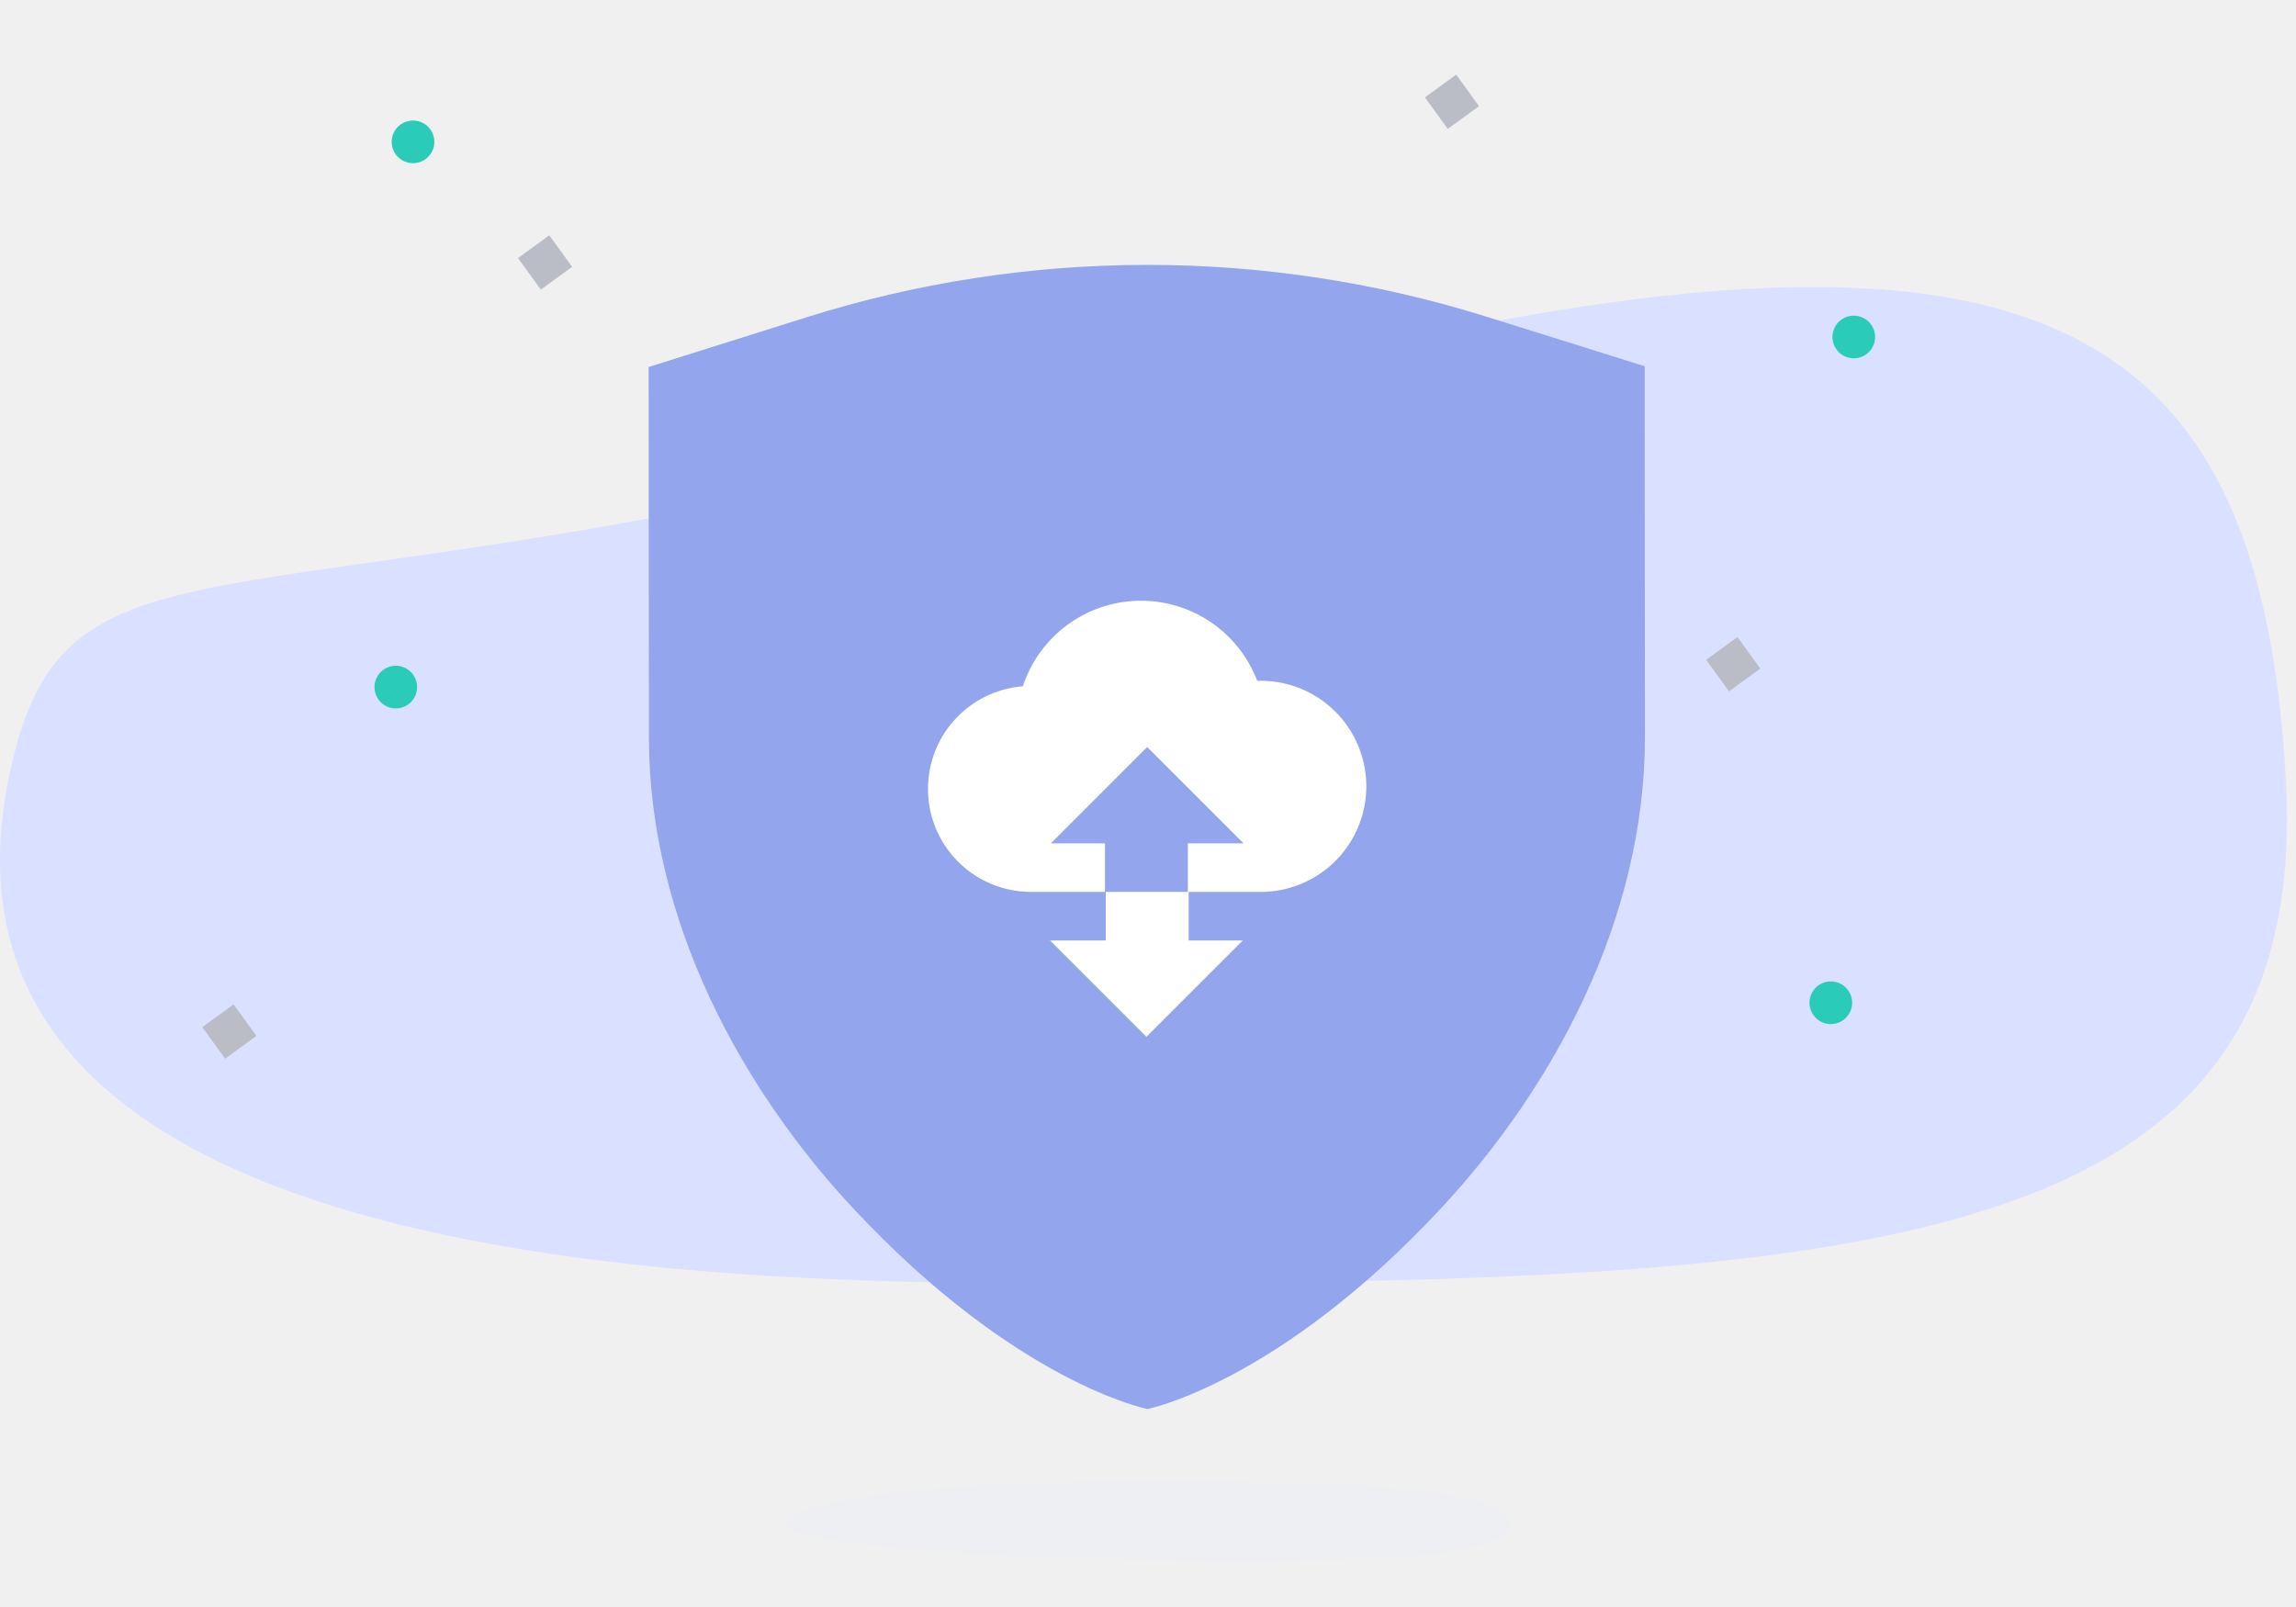
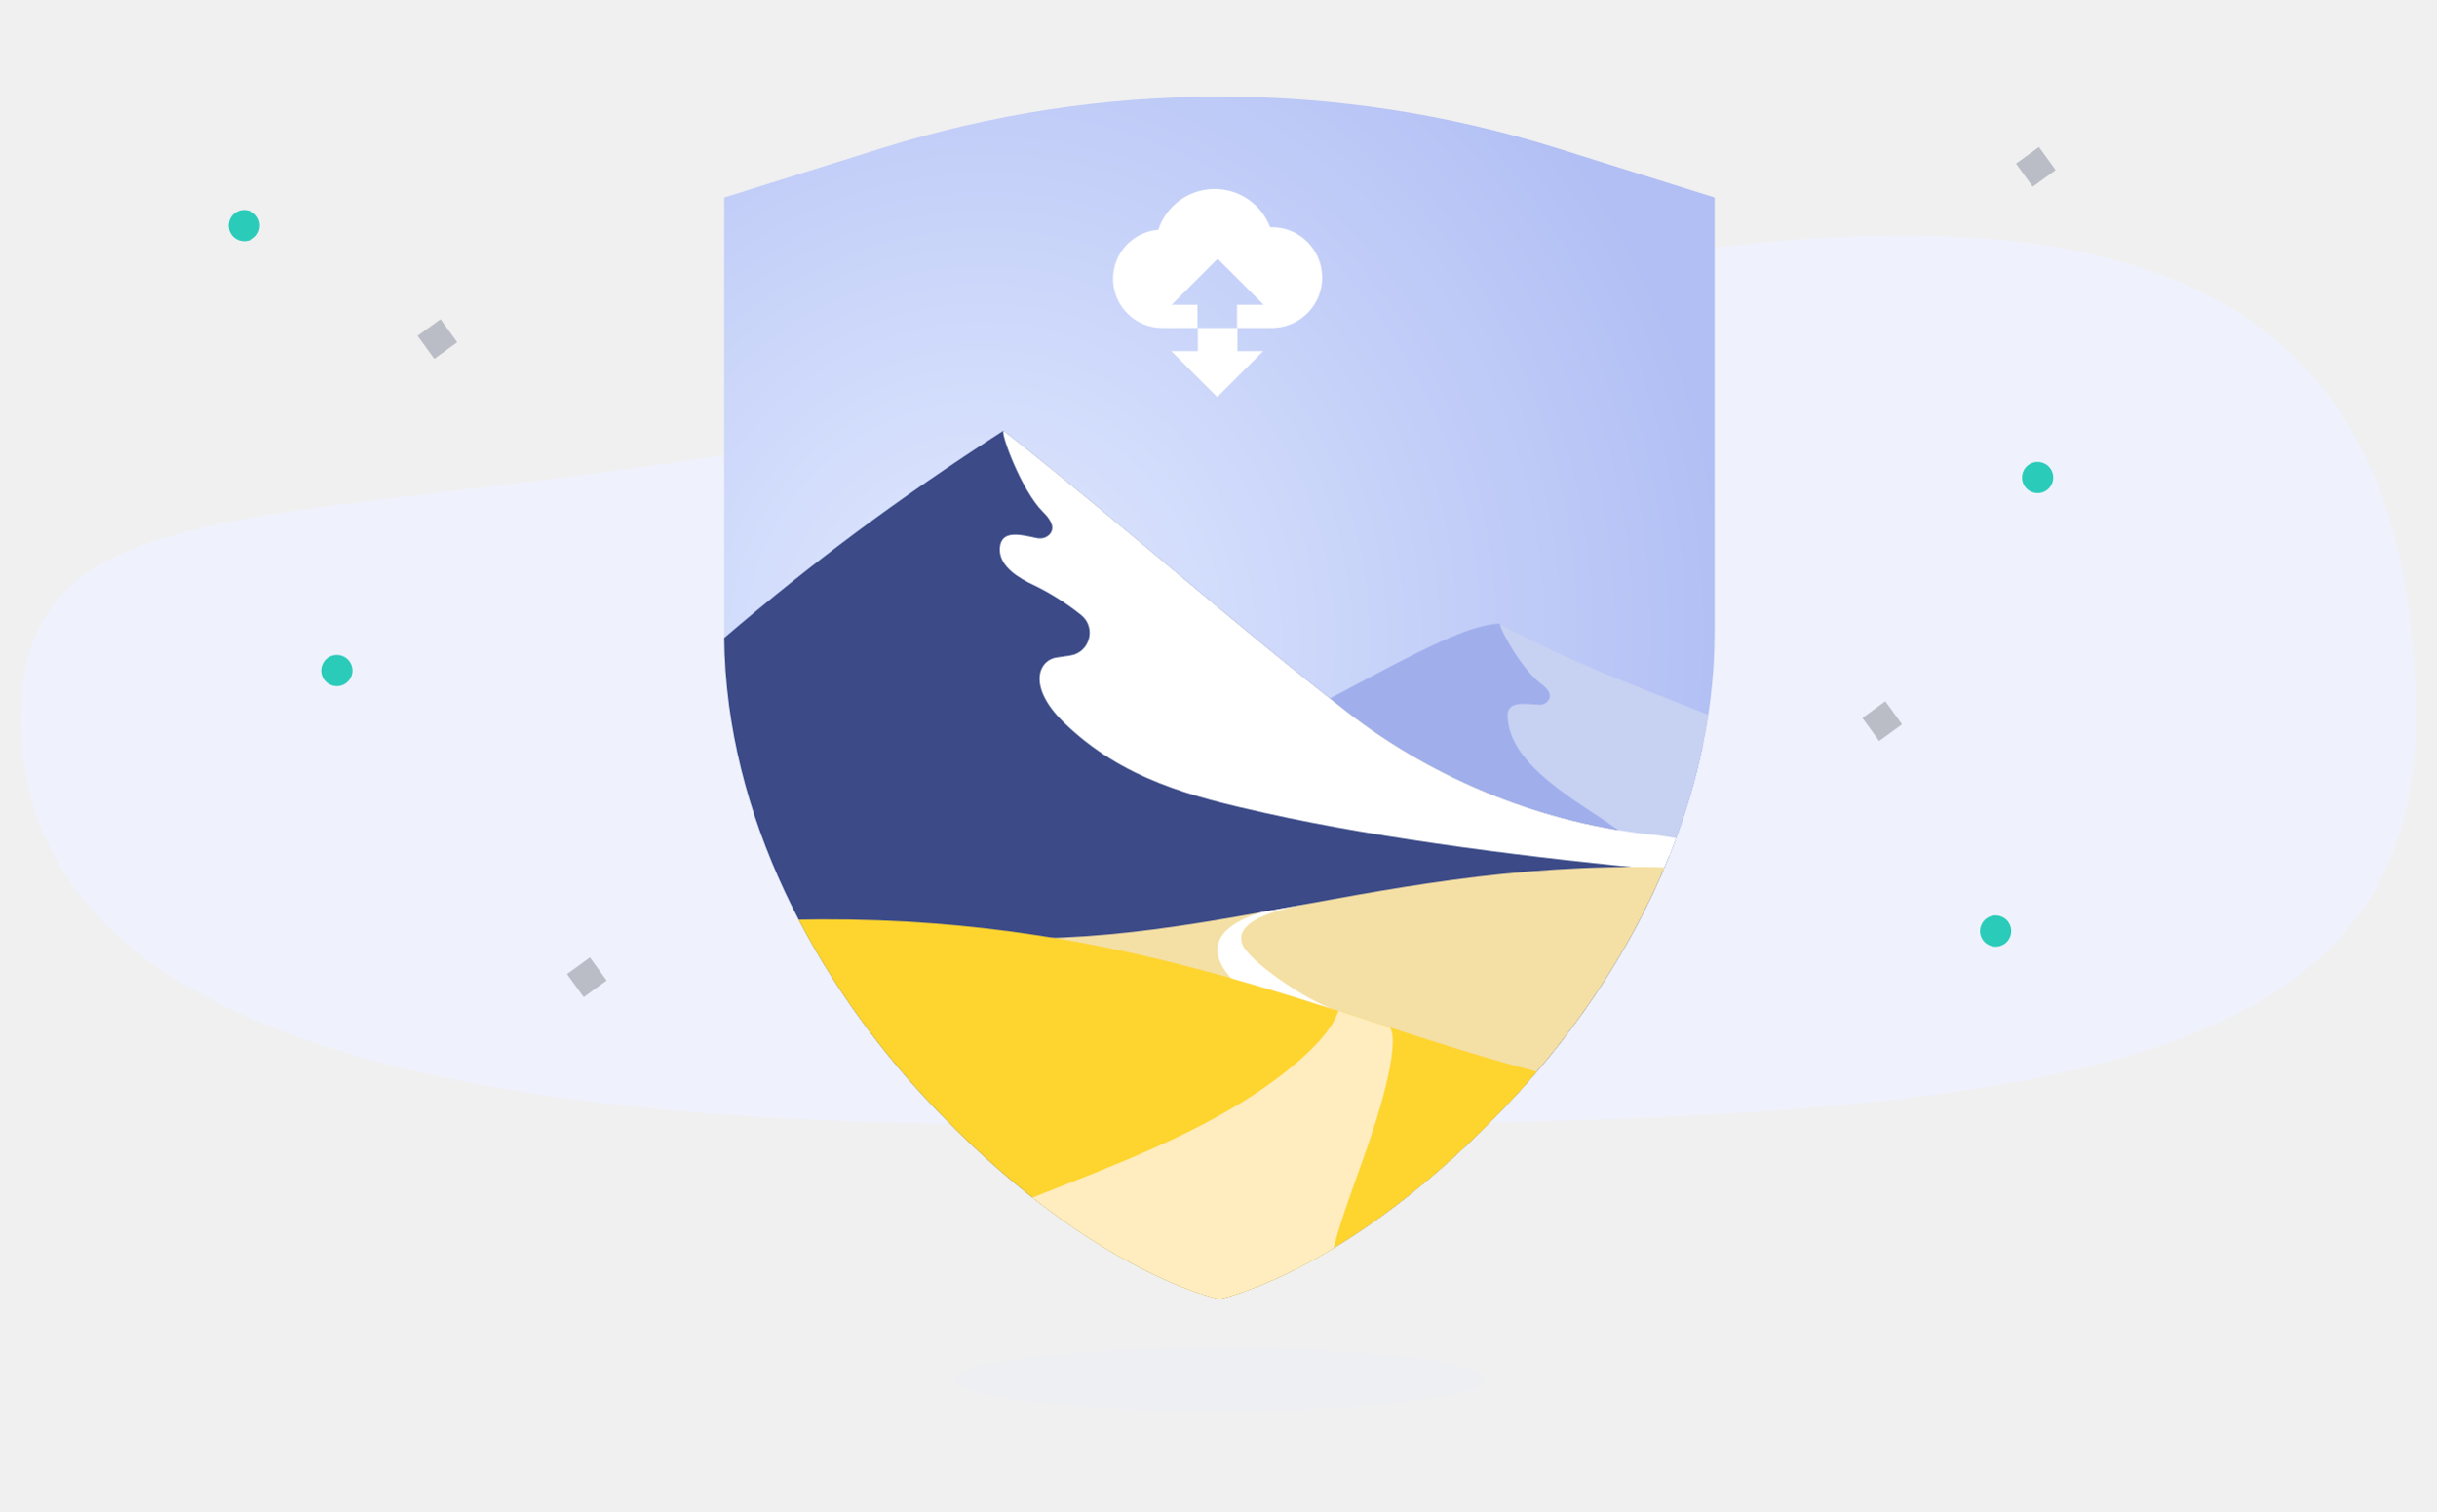
- <svg xmlns="http://www.w3.org/2000/svg" width="400" height="280" fill="none">
+ <svg xmlns="http://www.w3.org/2000/svg" width="580" height="360" fill="none">
  <defs />
-   <path fill="#DAE0FF" d="M398.24 136.017c4.5 82.607-72.676 87.606-213.084 87.606-66.566 0-200.432-3.499-183.726-87.606 9.81-49.394 39.81-22.393 192.81-64.394 153-42 199.184-24 204 64.394z" />
-   <path fill="#2BCBBA" fill-rule="evenodd" d="M69.694 21.768c1.628-1.249 3.961-.942 5.21.686 1.249 1.628.942 3.961-.686 5.21-1.628 1.249-3.961.942-5.21-.685-1.25-1.629-.942-3.961.686-5.211z" clip-rule="evenodd" />
-   <path fill="#BABDC6" fill-rule="evenodd" d="M90.24 44.966L95.695 41l3.979 5.493-5.454 3.966-3.98-5.493zM248.24 16.966L253.695 13l3.979 5.493-5.454 3.966-3.98-5.493zM297.24 114.966l5.455-3.966 3.979 5.493-5.454 3.965-3.98-5.492zM35.24 178.966L40.695 175l3.979 5.493-5.454 3.965-3.98-5.492z" clip-rule="evenodd" />
-   <path fill="#2BCBBA" fill-rule="evenodd" d="M317.368 171.358c1.856-.878 4.071-.085 4.948 1.77.878 1.856.085 4.071-1.77 4.948-1.856.878-4.071.085-4.948-1.77-.878-1.856-.084-4.071 1.77-4.948zM321.368 55.358c1.856-.877 4.071-.085 4.948 1.77.878 1.856.085 4.071-1.77 4.948-1.856.877-4.071.085-4.948-1.77-.878-1.855-.084-4.071 1.77-4.948zM67.368 116.358c1.856-.878 4.071-.085 4.948 1.77.877 1.856.084 4.071-1.77 4.948-1.856.878-4.071.085-4.948-1.77-.877-1.856-.084-4.071 1.77-4.948z" clip-rule="evenodd" />
-   <path fill="#93A5EC" d="M259.009 55.194l27.513 8.617.05 64.534c.027 31.893-16.043 61.212-35.383 82.033-28.437 30.614-51.283 35.125-51.283 35.125s-22.856-4.475-51.34-35.044c-19.373-20.791-35.489-50.084-35.514-81.977L113 63.947l27.499-8.66a197.726 197.726 0 01118.51-.093z" />
-   <path fill="#EEEFF3" d="M263 265.5c0 4.142-11.706 6.5-46.5 6.5s-79.5-2.358-79.5-6.5c0-4.142 28.206-7.5 63-7.5s63 1.5 63 7.5z" />
-   <path fill="#fff" d="M219.665 118.614c-.213 0-.425 0-.637.013a21.661 21.661 0 00-8.158-10.273 21.668 21.668 0 00-12.591-3.682 21.667 21.667 0 00-12.407 4.261 21.663 21.663 0 00-7.674 10.64 17.947 17.947 0 00-12.004 5.972 17.94 17.94 0 00-4.513 12.624 17.942 17.942 0 005.495 12.229 17.947 17.947 0 0012.438 5.007h12.891v-8.46h-9.431l16.786-16.79 16.791 16.79h-9.708v8.46h-14.297v8.458h-9.713l16.791 16.792 16.79-16.792h-9.43v-8.458h13.382v-.019a18.396 18.396 0 0012.608-5.81 18.391 18.391 0 004.957-12.967 18.392 18.392 0 00-5.517-12.739 18.397 18.397 0 00-12.849-5.256z" />
+   <path fill="#EFF2FC" d="M575.162 171.22c0 91.485-104.424 96.78-306.172 96.78C173.344 268 5 267.272 5 171.22 5 102 93.933 135.757 281.182 85.379 468.43 35 575.162 41 575.162 171.22z" />
+   <path fill="#2BCBBA" fill-rule="evenodd" d="M55.884 50.768a3.716 3.716 0 114.524 5.897 3.716 3.716 0 01-4.524-5.897z" clip-rule="evenodd" />
+   <path fill="#BABDC6" fill-rule="evenodd" d="M99.43 79.966L104.884 76l3.979 5.493-5.454 3.965-3.98-5.492zM480 38.966L485.455 35l3.978 5.493-5.453 3.965-3.98-5.492zM443.43 170.966l5.454-3.966 3.979 5.493-5.454 3.965-3.979-5.492zM135 231.966l5.455-3.966 3.978 5.493-5.453 3.965-3.98-5.492z" clip-rule="evenodd" />
+   <path fill="#2BCBBA" fill-rule="evenodd" d="M473.558 218.358a3.715 3.715 0 113.178 6.717 3.715 3.715 0 01-3.178-6.717zM483.558 110.358a3.715 3.715 0 113.178 6.717 3.715 3.715 0 01-3.178-6.717zM78.558 156.358a3.716 3.716 0 113.178 6.717 3.716 3.716 0 01-3.178-6.717z" clip-rule="evenodd" />
+   <ellipse cx="290.43" cy="328.5" fill="#EEEFF3" rx="63" ry="7.5" />
+   <path fill="url(#paint0_radial)" fill-rule="evenodd" d="M290.333 309.23s-31.053-6.091-69.729-47.56c-26.304-28.203-48.172-67.929-48.172-111.161V47.029l37.378-11.711a269.35 269.35 0 01161.046 0l37.378 11.711v103.48c0 43.232-21.868 82.958-48.172 111.161-38.676 41.469-69.729 47.56-69.729 47.56z" clip-rule="evenodd" />
+   <path fill="#A0AFEC" fill-rule="evenodd" d="M254.24 196.218l50.306 73.454c-4.227 10.455-1.218 22.551 5.499 31.786 12.643-6.642 30.328-18.57 49.995-39.657 20.68-22.174 38.613-51.472 45.338-83.995-16.108-9.87-32.282-20.133-48.192-29.312-14.186.233-46.175 24.262-102.946 47.724z" clip-rule="evenodd" />
+   <path fill="#3C4B88" fill-rule="evenodd" d="M290.312 309.361s31.053-6.091 69.729-47.56c15.95-17.102 30.259-38.445 39.061-62.233-1.446-.362-2.988-.515-4.466-.659-26.793-2.624-52.782-12.982-74.035-29.506-27.196-21.145-54.578-45.577-81.666-66.861-25.677 16.574-45.455 31.37-66.505 49.359.421 42.742 22.106 81.971 48.153 109.9 38.676 41.469 69.729 47.56 69.729 47.56z" clip-rule="evenodd" />
+   <path fill="#C7D1F2" fill-rule="evenodd" d="M357.186 148.494c-.576.489 5.027 10.854 9.619 14.233 1.304.96 2.833 2.421 1.929 3.948-.471.796-1.401 1.204-2.323 1.153-2.855-.157-7.496-1.096-7.458 2.562.128 12.003 17.536 20.896 25.315 26.558 3.855 2.805 8.361 5.094 13.159 6.96 4.333-10.752 7.561-22.039 9.306-33.694-17.363-6.914-35.443-13.583-49.547-21.72z" clip-rule="evenodd" />
+   <path fill="#fff" fill-rule="evenodd" d="M394.636 198.909c-26.793-2.624-52.782-12.981-74.035-29.505-27.197-21.147-54.58-45.58-81.67-66.865-.802.503 4.299 14.349 9.389 19.356 1.445 1.422 3.081 3.507 1.687 5.239-.725.902-1.95 1.242-3.086 1.015-3.51-.703-8.536-2.237-8.873 2.332-.339 4.578 5.097 7.423 7.9 8.765a59.24 59.24 0 0111.446 7.205c3.718 2.98 2.103 8.962-2.611 9.658l-3.187.471c-4.466.66-6.956 7.045 1.679 15.45 14.039 13.661 30.651 17.711 48.012 21.582 28.211 6.292 64.749 10.804 94.762 13.608a163.493 163.493 0 003.038-7.614c-2.388-.4-3.992-.652-4.451-.697z" clip-rule="evenodd" />
+   <path fill="#F4DFA4" fill-rule="evenodd" d="M360.041 261.802c14.371-15.409 27.408-34.262 36.289-55.243-72.81-1.866-120.052 25.14-182.394 14.349 0 0 57.166 54.905 94.021 81.625 12.744-6.398 31.31-18.457 52.084-40.731z" clip-rule="evenodd" />
+   <path fill="#FED42F" fill-rule="evenodd" d="M290.311 309.361s31.053-6.091 69.729-47.559a203.085 203.085 0 005.869-6.588c-49.408-12.939-95.744-36.547-170.537-36.271-1.808.006-3.541.029-5.216.066 8.337 16.011 18.96 30.497 30.426 42.793 38.676 41.468 69.729 47.559 69.729 47.559z" clip-rule="evenodd" />
+   <path fill="#FFEDC0" fill-rule="evenodd" d="M301.758 258.478c-16.187 11.536-37.378 19.381-55.928 26.71 26.091 20.548 44.481 24.173 44.481 24.173s10.658-2.102 27.25-12.16c2.006-8.443 6.926-20.163 10.217-30.826 4.596-14.891 4.4-21.279 2.818-21.79-3.942-1.273-7.914-2.561-11.928-3.847-1.195 3.669-5.264 9.44-16.91 17.74z" clip-rule="evenodd" />
+   <path fill="#fff" fill-rule="evenodd" d="M295.675 224.52c-1.33-5.101 7.055-7.619 15.67-9.261l-10.816 1.942c-17.496 5.282-8.456 14.574-7.359 15.769 8.458 2.392 16.62 4.928 24.603 7.482-6.479-2-21.034-11.854-22.098-15.932z" clip-rule="evenodd" />
+   <path fill="#fff" d="M302.825 54.096c-.139 0-.277 0-.415.008a14.129 14.129 0 00-26.628.617 11.703 11.703 0 00.923 23.369h8.407v-5.517h-6.151l10.948-10.95 10.951 10.95h-6.332v5.517h-9.324v5.516h-6.335l10.951 10.952 10.95-10.952h-6.15V78.09h8.728v-.012a11.995 11.995 0 0011.455-12.246 11.997 11.997 0 00-11.978-11.736z" />
+   <defs>
+     <radialGradient id="paint0_radial" cx="0" cy="0" r="1" gradientTransform="rotate(97.96 49.018 177.909) scale(191.018 179.986)" gradientUnits="userSpaceOnUse">
+       <stop stop-color="#E1EAFF" />
+       <stop offset="1" stop-color="#B2BFF4" />
+     </radialGradient>
+   </defs>
</svg>
